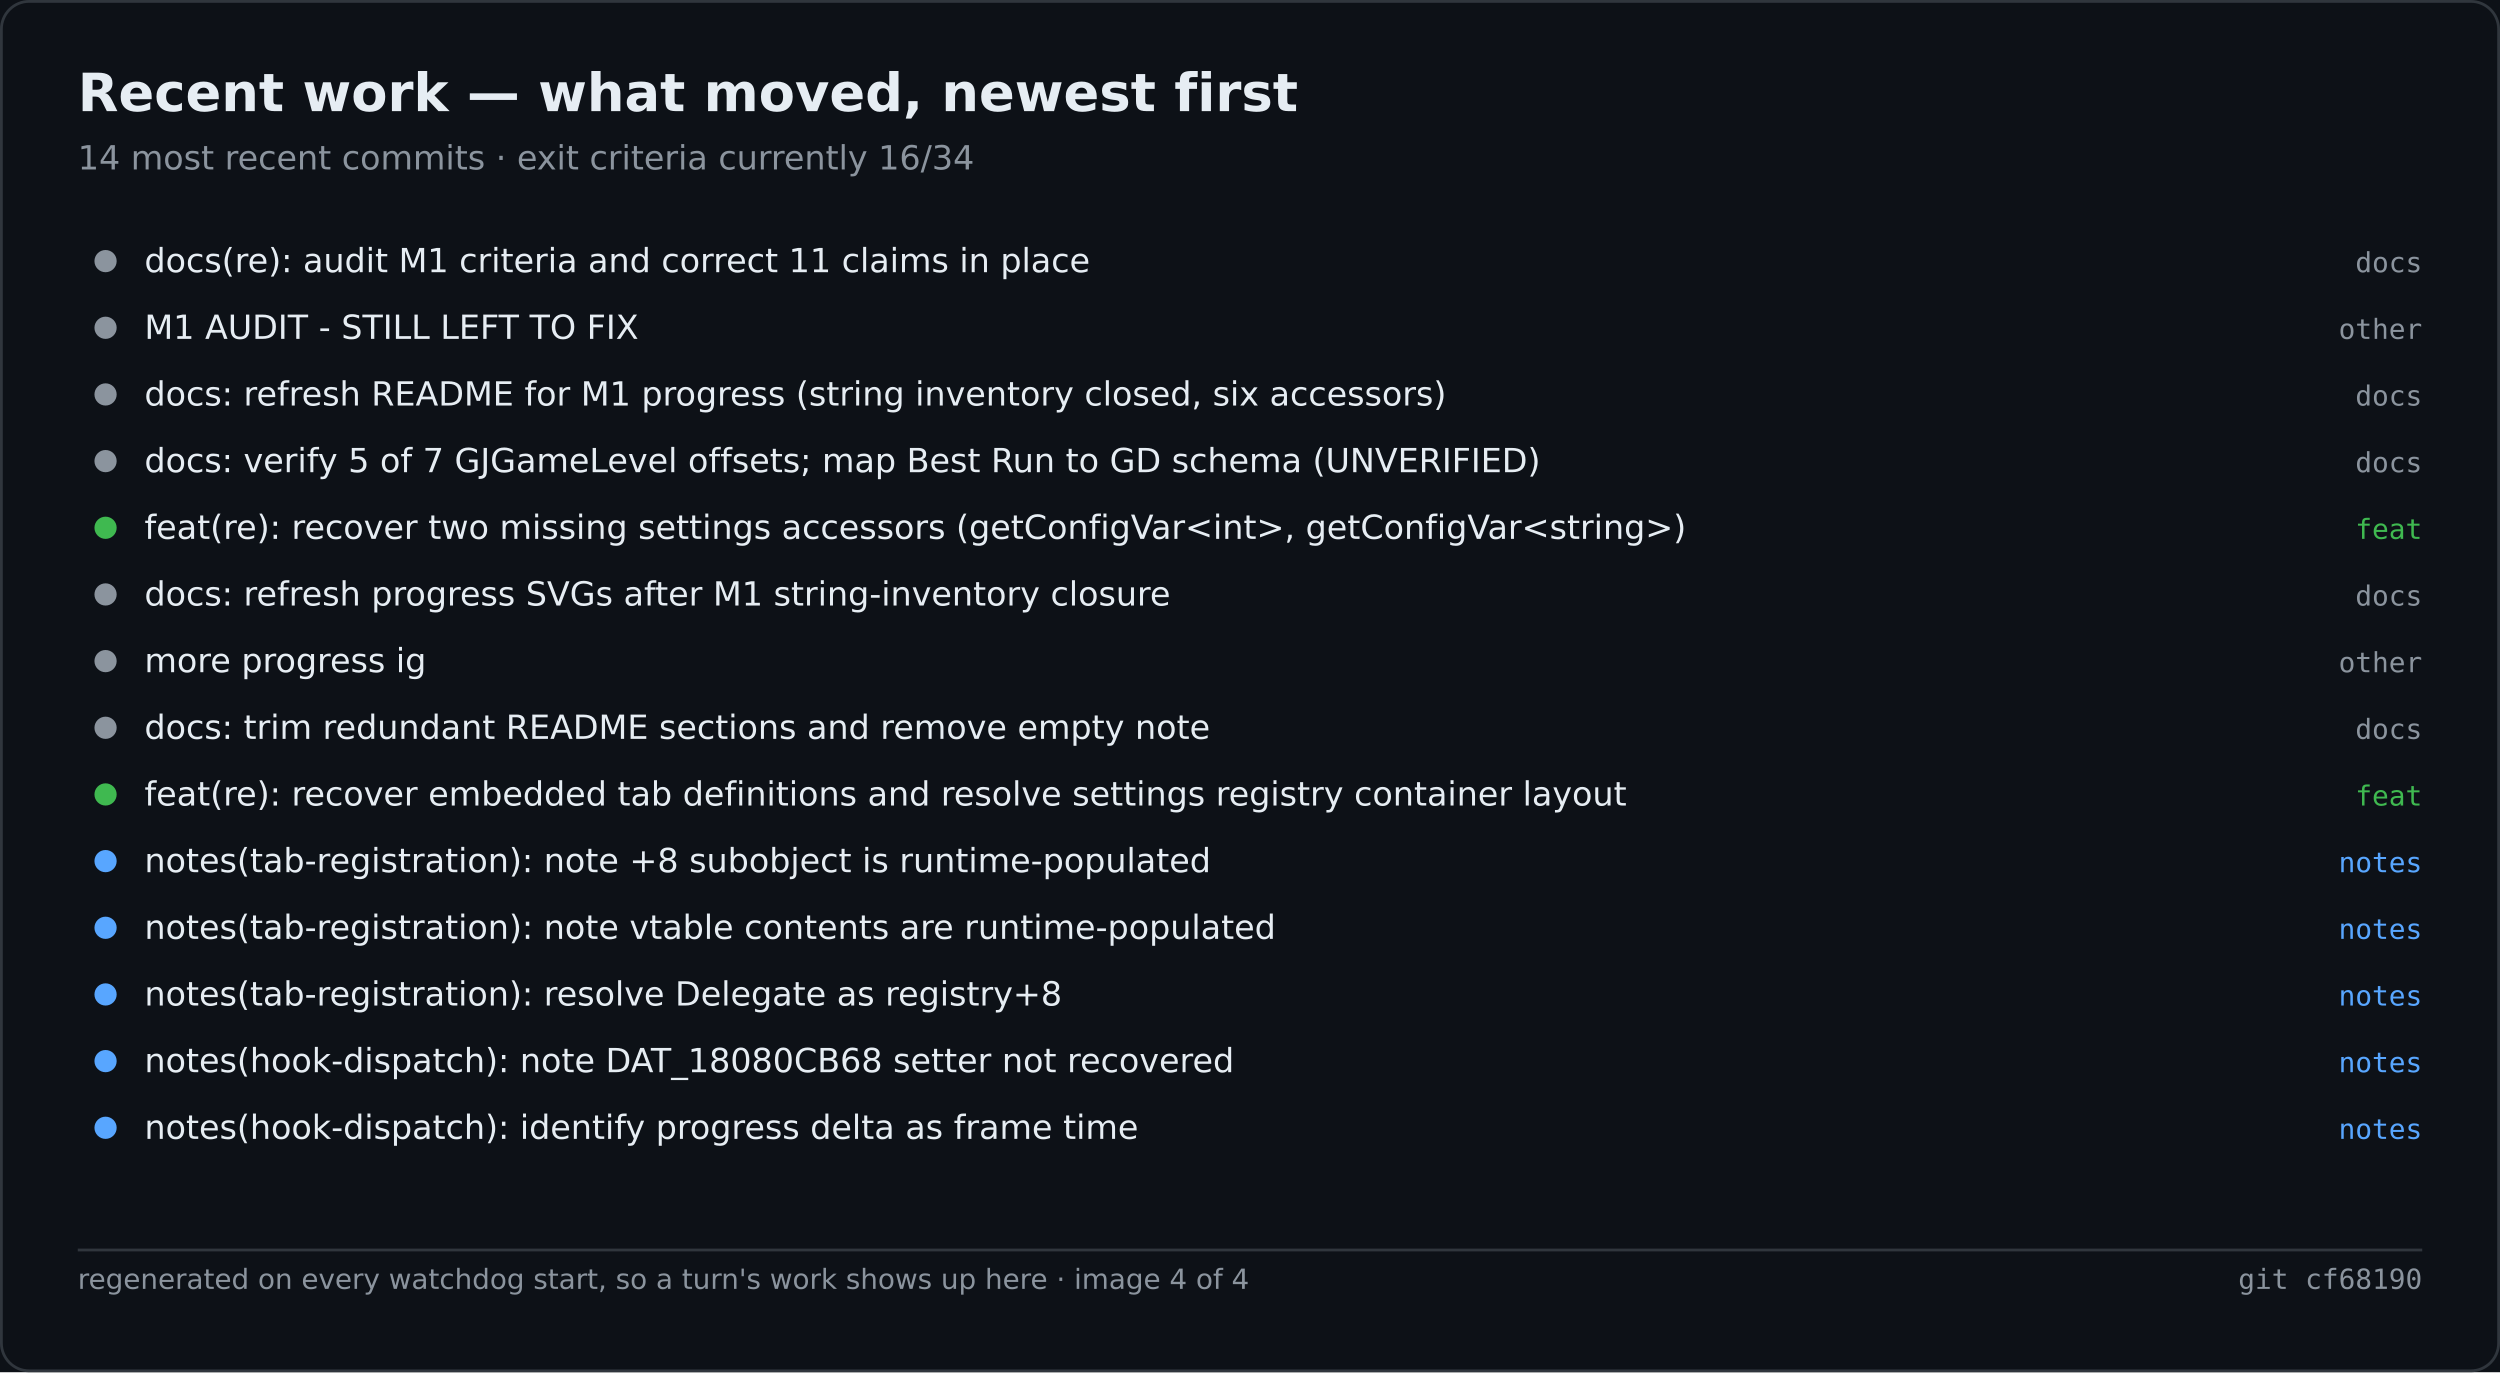
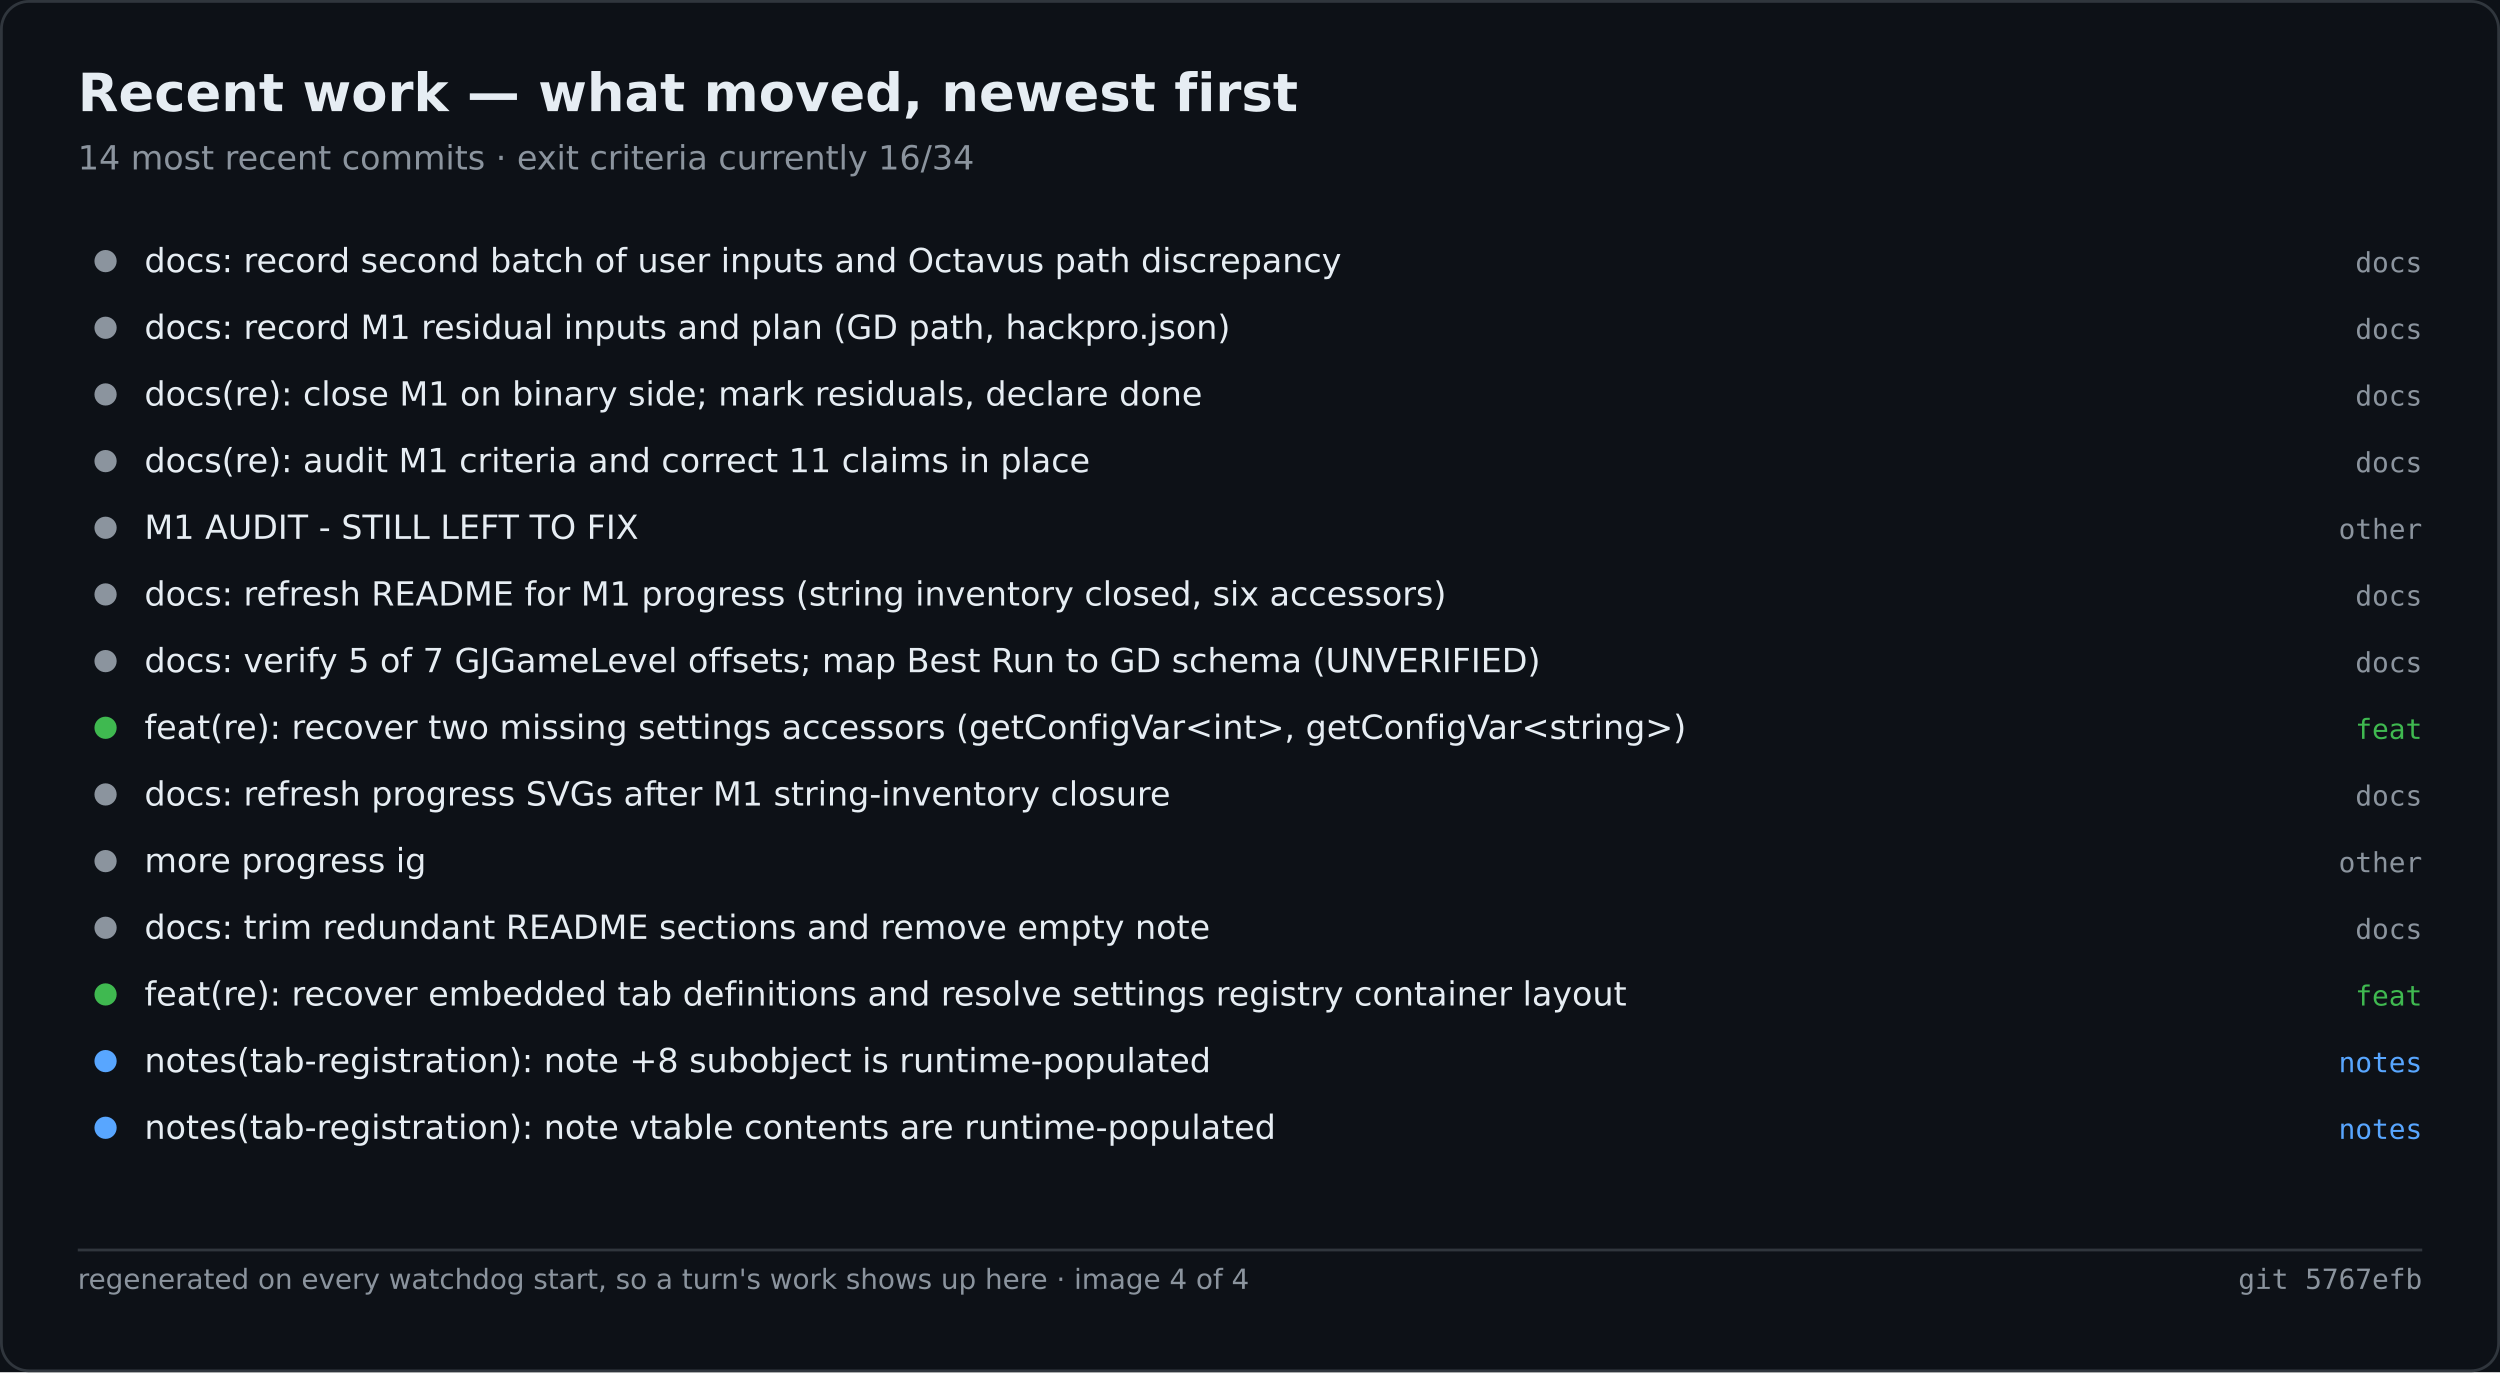
<svg xmlns="http://www.w3.org/2000/svg" width="900" height="494" viewBox="0 0 900 494" role="img" aria-label="Recent work — what moved, newest first">
  <rect width="900" height="494" fill="#0d1117" />
  <rect x="0.5" y="0.5" width="899" height="493" fill="none" stroke="#30363d" rx="10" />
  <text x="28" y="40" font-family="Segoe UI,DejaVu Sans,Helvetica,sans-serif" font-size="19" font-weight="600" fill="#e6edf3">Recent work — what moved, newest first</text>
  <text x="28" y="61" font-family="Segoe UI,DejaVu Sans,Helvetica,sans-serif" font-size="12" fill="#8b949e">14 most recent commits · exit criteria currently 16/34</text>
  <circle cx="38.0" cy="94.0" r="4" fill="#8b949e" />
-   <text x="52.0" y="98.0" font-family="Segoe UI,DejaVu Sans,Helvetica,sans-serif" font-size="12" fill="#e6edf3">docs(re): audit M1 criteria and correct 11 claims in place</text>
+   <text x="52.0" y="98.0" font-family="Segoe UI,DejaVu Sans,Helvetica,sans-serif" font-size="12" fill="#e6edf3">docs: record second batch of user inputs and Octavus path discrepancy</text>
  <text x="872.0" y="98.0" font-family="Cascadia Mono,Consolas,DejaVu Sans Mono,monospace" font-size="10" fill="#8b949e" text-anchor="end">docs</text>
  <circle cx="38.0" cy="118.0" r="4" fill="#8b949e" />
-   <text x="52.0" y="122.0" font-family="Segoe UI,DejaVu Sans,Helvetica,sans-serif" font-size="12" fill="#e6edf3">M1 AUDIT - STILL LEFT TO FIX</text>
-   <text x="872.0" y="122.0" font-family="Cascadia Mono,Consolas,DejaVu Sans Mono,monospace" font-size="10" fill="#8b949e" text-anchor="end">other</text>
+   <text x="52.0" y="122.0" font-family="Segoe UI,DejaVu Sans,Helvetica,sans-serif" font-size="12" fill="#e6edf3">docs: record M1 residual inputs and plan (GD path, hackpro.json)</text>
+   <text x="872.0" y="122.0" font-family="Cascadia Mono,Consolas,DejaVu Sans Mono,monospace" font-size="10" fill="#8b949e" text-anchor="end">docs</text>
  <circle cx="38.0" cy="142.0" r="4" fill="#8b949e" />
-   <text x="52.0" y="146.0" font-family="Segoe UI,DejaVu Sans,Helvetica,sans-serif" font-size="12" fill="#e6edf3">docs: refresh README for M1 progress (string inventory closed, six accessors)</text>
+   <text x="52.0" y="146.0" font-family="Segoe UI,DejaVu Sans,Helvetica,sans-serif" font-size="12" fill="#e6edf3">docs(re): close M1 on binary side; mark residuals, declare done</text>
  <text x="872.0" y="146.0" font-family="Cascadia Mono,Consolas,DejaVu Sans Mono,monospace" font-size="10" fill="#8b949e" text-anchor="end">docs</text>
  <circle cx="38.0" cy="166.0" r="4" fill="#8b949e" />
-   <text x="52.0" y="170.0" font-family="Segoe UI,DejaVu Sans,Helvetica,sans-serif" font-size="12" fill="#e6edf3">docs: verify 5 of 7 GJGameLevel offsets; map Best Run to GD schema (UNVERIFIED)</text>
+   <text x="52.0" y="170.0" font-family="Segoe UI,DejaVu Sans,Helvetica,sans-serif" font-size="12" fill="#e6edf3">docs(re): audit M1 criteria and correct 11 claims in place</text>
  <text x="872.0" y="170.0" font-family="Cascadia Mono,Consolas,DejaVu Sans Mono,monospace" font-size="10" fill="#8b949e" text-anchor="end">docs</text>
-   <circle cx="38.0" cy="190.0" r="4" fill="#3fb950" />
-   <text x="52.0" y="194.0" font-family="Segoe UI,DejaVu Sans,Helvetica,sans-serif" font-size="12" fill="#e6edf3">feat(re): recover two missing settings accessors (getConfigVar&lt;int&gt;, getConfigVar&lt;string&gt;)</text>
-   <text x="872.0" y="194.0" font-family="Cascadia Mono,Consolas,DejaVu Sans Mono,monospace" font-size="10" fill="#3fb950" text-anchor="end">feat</text>
+   <circle cx="38.0" cy="190.0" r="4" fill="#8b949e" />
+   <text x="52.0" y="194.0" font-family="Segoe UI,DejaVu Sans,Helvetica,sans-serif" font-size="12" fill="#e6edf3">M1 AUDIT - STILL LEFT TO FIX</text>
+   <text x="872.0" y="194.0" font-family="Cascadia Mono,Consolas,DejaVu Sans Mono,monospace" font-size="10" fill="#8b949e" text-anchor="end">other</text>
  <circle cx="38.0" cy="214.0" r="4" fill="#8b949e" />
-   <text x="52.0" y="218.0" font-family="Segoe UI,DejaVu Sans,Helvetica,sans-serif" font-size="12" fill="#e6edf3">docs: refresh progress SVGs after M1 string-inventory closure</text>
+   <text x="52.0" y="218.0" font-family="Segoe UI,DejaVu Sans,Helvetica,sans-serif" font-size="12" fill="#e6edf3">docs: refresh README for M1 progress (string inventory closed, six accessors)</text>
  <text x="872.0" y="218.0" font-family="Cascadia Mono,Consolas,DejaVu Sans Mono,monospace" font-size="10" fill="#8b949e" text-anchor="end">docs</text>
  <circle cx="38.0" cy="238.0" r="4" fill="#8b949e" />
-   <text x="52.0" y="242.0" font-family="Segoe UI,DejaVu Sans,Helvetica,sans-serif" font-size="12" fill="#e6edf3">more progress ig</text>
-   <text x="872.0" y="242.0" font-family="Cascadia Mono,Consolas,DejaVu Sans Mono,monospace" font-size="10" fill="#8b949e" text-anchor="end">other</text>
-   <circle cx="38.0" cy="262.0" r="4" fill="#8b949e" />
-   <text x="52.0" y="266.0" font-family="Segoe UI,DejaVu Sans,Helvetica,sans-serif" font-size="12" fill="#e6edf3">docs: trim redundant README sections and remove empty note</text>
-   <text x="872.0" y="266.0" font-family="Cascadia Mono,Consolas,DejaVu Sans Mono,monospace" font-size="10" fill="#8b949e" text-anchor="end">docs</text>
-   <circle cx="38.0" cy="286.0" r="4" fill="#3fb950" />
-   <text x="52.0" y="290.0" font-family="Segoe UI,DejaVu Sans,Helvetica,sans-serif" font-size="12" fill="#e6edf3">feat(re): recover embedded tab definitions and resolve settings registry container layout</text>
-   <text x="872.0" y="290.0" font-family="Cascadia Mono,Consolas,DejaVu Sans Mono,monospace" font-size="10" fill="#3fb950" text-anchor="end">feat</text>
-   <circle cx="38.0" cy="310.0" r="4" fill="#58a6ff" />
-   <text x="52.0" y="314.0" font-family="Segoe UI,DejaVu Sans,Helvetica,sans-serif" font-size="12" fill="#e6edf3">notes(tab-registration): note +8 subobject is runtime-populated</text>
-   <text x="872.0" y="314.0" font-family="Cascadia Mono,Consolas,DejaVu Sans Mono,monospace" font-size="10" fill="#58a6ff" text-anchor="end">notes</text>
-   <circle cx="38.0" cy="334.0" r="4" fill="#58a6ff" />
-   <text x="52.0" y="338.0" font-family="Segoe UI,DejaVu Sans,Helvetica,sans-serif" font-size="12" fill="#e6edf3">notes(tab-registration): note vtable contents are runtime-populated</text>
-   <text x="872.0" y="338.0" font-family="Cascadia Mono,Consolas,DejaVu Sans Mono,monospace" font-size="10" fill="#58a6ff" text-anchor="end">notes</text>
-   <circle cx="38.0" cy="358.0" r="4" fill="#58a6ff" />
-   <text x="52.0" y="362.0" font-family="Segoe UI,DejaVu Sans,Helvetica,sans-serif" font-size="12" fill="#e6edf3">notes(tab-registration): resolve Delegate as registry+8</text>
-   <text x="872.0" y="362.0" font-family="Cascadia Mono,Consolas,DejaVu Sans Mono,monospace" font-size="10" fill="#58a6ff" text-anchor="end">notes</text>
+   <text x="52.0" y="242.0" font-family="Segoe UI,DejaVu Sans,Helvetica,sans-serif" font-size="12" fill="#e6edf3">docs: verify 5 of 7 GJGameLevel offsets; map Best Run to GD schema (UNVERIFIED)</text>
+   <text x="872.0" y="242.0" font-family="Cascadia Mono,Consolas,DejaVu Sans Mono,monospace" font-size="10" fill="#8b949e" text-anchor="end">docs</text>
+   <circle cx="38.0" cy="262.0" r="4" fill="#3fb950" />
+   <text x="52.0" y="266.0" font-family="Segoe UI,DejaVu Sans,Helvetica,sans-serif" font-size="12" fill="#e6edf3">feat(re): recover two missing settings accessors (getConfigVar&lt;int&gt;, getConfigVar&lt;string&gt;)</text>
+   <text x="872.0" y="266.0" font-family="Cascadia Mono,Consolas,DejaVu Sans Mono,monospace" font-size="10" fill="#3fb950" text-anchor="end">feat</text>
+   <circle cx="38.0" cy="286.0" r="4" fill="#8b949e" />
+   <text x="52.0" y="290.0" font-family="Segoe UI,DejaVu Sans,Helvetica,sans-serif" font-size="12" fill="#e6edf3">docs: refresh progress SVGs after M1 string-inventory closure</text>
+   <text x="872.0" y="290.0" font-family="Cascadia Mono,Consolas,DejaVu Sans Mono,monospace" font-size="10" fill="#8b949e" text-anchor="end">docs</text>
+   <circle cx="38.0" cy="310.0" r="4" fill="#8b949e" />
+   <text x="52.0" y="314.0" font-family="Segoe UI,DejaVu Sans,Helvetica,sans-serif" font-size="12" fill="#e6edf3">more progress ig</text>
+   <text x="872.0" y="314.0" font-family="Cascadia Mono,Consolas,DejaVu Sans Mono,monospace" font-size="10" fill="#8b949e" text-anchor="end">other</text>
+   <circle cx="38.0" cy="334.0" r="4" fill="#8b949e" />
+   <text x="52.0" y="338.0" font-family="Segoe UI,DejaVu Sans,Helvetica,sans-serif" font-size="12" fill="#e6edf3">docs: trim redundant README sections and remove empty note</text>
+   <text x="872.0" y="338.0" font-family="Cascadia Mono,Consolas,DejaVu Sans Mono,monospace" font-size="10" fill="#8b949e" text-anchor="end">docs</text>
+   <circle cx="38.0" cy="358.0" r="4" fill="#3fb950" />
+   <text x="52.0" y="362.0" font-family="Segoe UI,DejaVu Sans,Helvetica,sans-serif" font-size="12" fill="#e6edf3">feat(re): recover embedded tab definitions and resolve settings registry container layout</text>
+   <text x="872.0" y="362.0" font-family="Cascadia Mono,Consolas,DejaVu Sans Mono,monospace" font-size="10" fill="#3fb950" text-anchor="end">feat</text>
  <circle cx="38.0" cy="382.0" r="4" fill="#58a6ff" />
-   <text x="52.0" y="386.0" font-family="Segoe UI,DejaVu Sans,Helvetica,sans-serif" font-size="12" fill="#e6edf3">notes(hook-dispatch): note DAT_18080CB68 setter not recovered</text>
+   <text x="52.0" y="386.0" font-family="Segoe UI,DejaVu Sans,Helvetica,sans-serif" font-size="12" fill="#e6edf3">notes(tab-registration): note +8 subobject is runtime-populated</text>
  <text x="872.0" y="386.0" font-family="Cascadia Mono,Consolas,DejaVu Sans Mono,monospace" font-size="10" fill="#58a6ff" text-anchor="end">notes</text>
  <circle cx="38.0" cy="406.0" r="4" fill="#58a6ff" />
-   <text x="52.0" y="410.0" font-family="Segoe UI,DejaVu Sans,Helvetica,sans-serif" font-size="12" fill="#e6edf3">notes(hook-dispatch): identify progress delta as frame time</text>
+   <text x="52.0" y="410.0" font-family="Segoe UI,DejaVu Sans,Helvetica,sans-serif" font-size="12" fill="#e6edf3">notes(tab-registration): note vtable contents are runtime-populated</text>
  <text x="872.0" y="410.0" font-family="Cascadia Mono,Consolas,DejaVu Sans Mono,monospace" font-size="10" fill="#58a6ff" text-anchor="end">notes</text>
  <line x1="28.0" y1="450.0" x2="872.0" y2="450.0" stroke="#30363d" stroke-width="1" />
  <text x="28.0" y="464.0" font-family="Segoe UI,DejaVu Sans,Helvetica,sans-serif" font-size="10" fill="#8b949e">regenerated on every watchdog start, so a turn's work shows up here · image 4 of 4</text>
-   <text x="872.0" y="464.0" font-family="Cascadia Mono,Consolas,DejaVu Sans Mono,monospace" font-size="10" fill="#8b949e" text-anchor="end">git cf68190</text>
+   <text x="872.0" y="464.0" font-family="Cascadia Mono,Consolas,DejaVu Sans Mono,monospace" font-size="10" fill="#8b949e" text-anchor="end">git 5767efb</text>
</svg>
